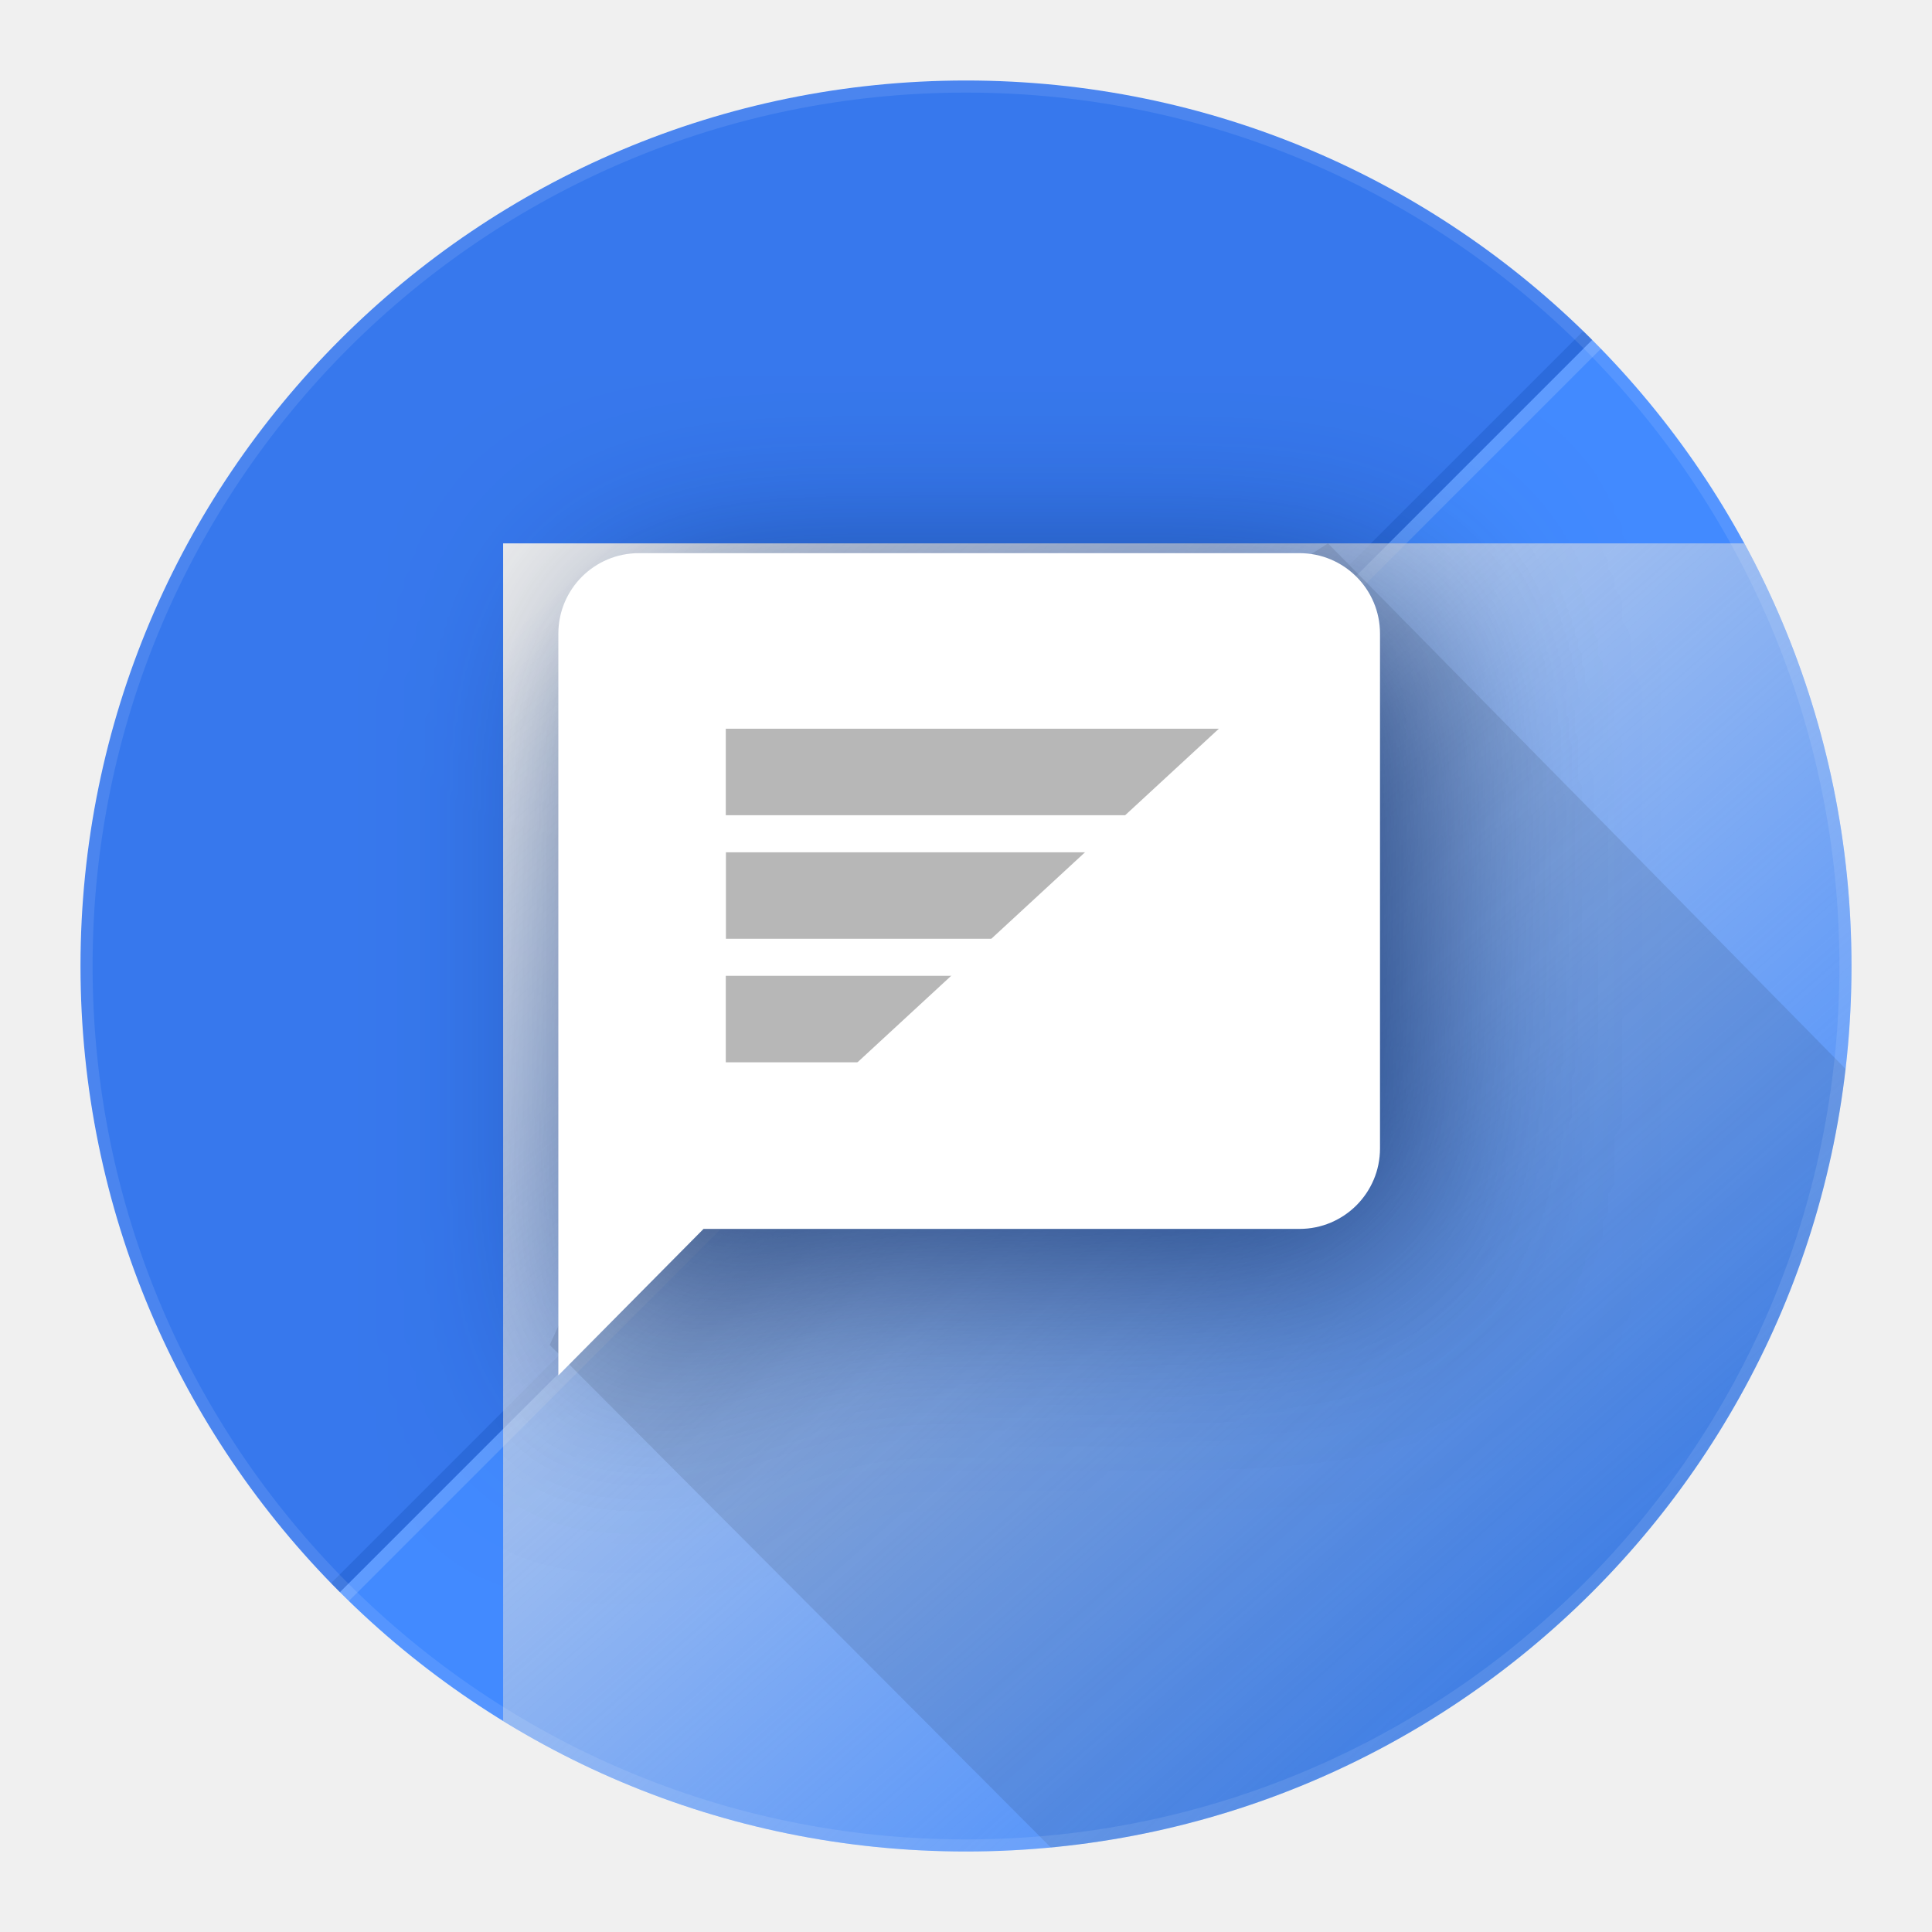
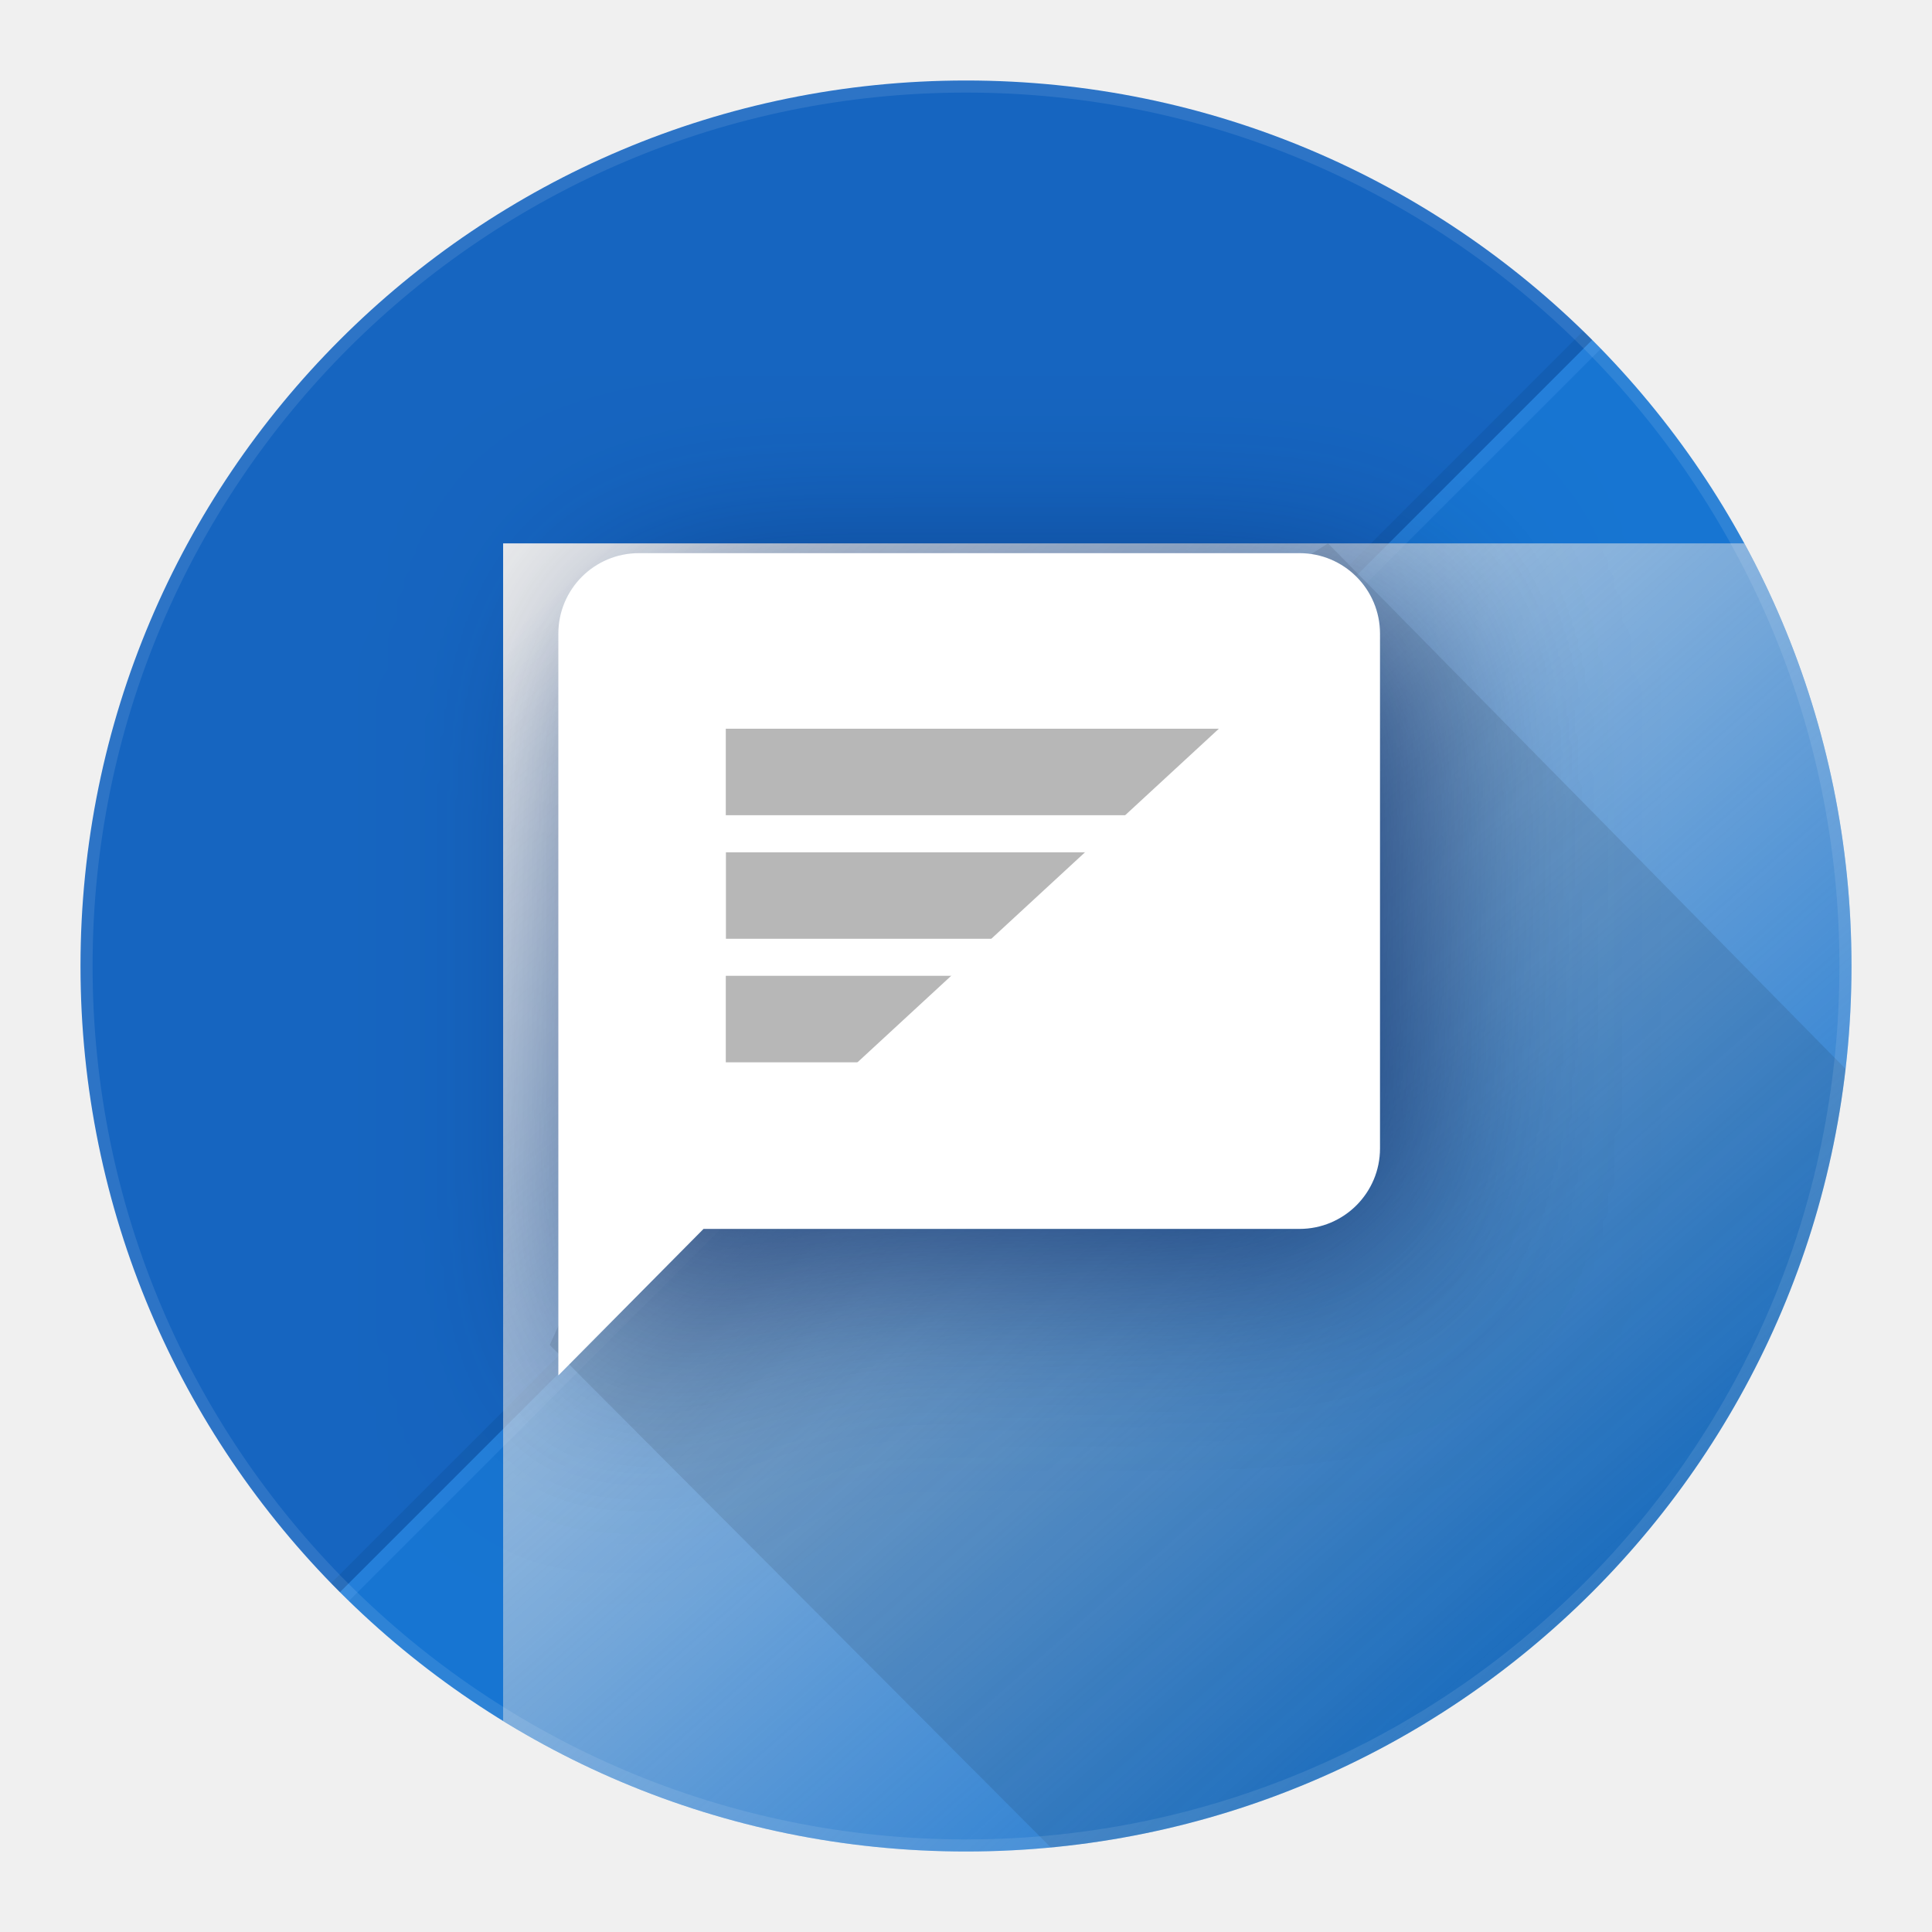
<svg xmlns="http://www.w3.org/2000/svg" xmlns:xlink="http://www.w3.org/1999/xlink" width="48px" height="48px" viewBox="0 0 48 48" version="1.1">
  <defs>
    <rect id="path-1" x="2" y="2" width="44" height="44" rx="22" />
    <rect id="path-3" x="0" y="0" width="48" height="48" />
    <linearGradient x1="4.893%" y1="1.925%" x2="63.814%" y2="66.474%" id="linearGradient-5">
      <stop stop-color="#EEEEEE" offset="0%" />
      <stop stop-color="#D8D8D8" stop-opacity="0" offset="100%" />
    </linearGradient>
    <rect id="path-6" x="0" y="0" width="42.842" height="41.684" />
    <path d="M4.979,17.032 L1.372,20.672 L1.372,15.032 L1.372,2.243 C1.372,1.138 2.268,0.243 3.372,0.243 L19.786,0.243 C20.89,0.243 21.786,1.138 21.786,2.243 L21.786,15.032 C21.786,16.137 20.89,17.032 19.786,17.032 L4.979,17.032 Z" id="path-8" />
    <filter x="-34.3%" y="-34.3%" width="178.4%" height="178.3%" filterUnits="objectBoundingBox" id="filter-9">
      <feOffset dx="1" dy="1" in="SourceAlpha" result="shadowOffsetOuter1" />
      <feGaussianBlur stdDeviation="2.5" in="shadowOffsetOuter1" result="shadowBlurOuter1" />
      <feColorMatrix values="0 0 0 0 0.008   0 0 0 0 0.141   0 0 0 0 0.384  0 0 0 0.75 0" type="matrix" in="shadowBlurOuter1" />
    </filter>
    <rect id="path-10" x="2" y="2" width="44" height="44" rx="22" />
  </defs>
  <g id="ic_launcher" stroke="none" stroke-width="1" fill="none" fill-rule="evenodd">
    <mask id="mask-2" fill="white">
      <use xlink:href="#path-1" />
    </mask>
    <use id="mask" fill="#FFFFFF" xlink:href="#path-1" />
    <g id="ic_launcher_background" mask="url(#mask-2)">
      <mask id="mask-4" fill="white">
        <use xlink:href="#path-3" />
      </mask>
-       <use id="dark-background" fill="#3778ED" fill-rule="evenodd" transform="translate(24, 24) scale(1, -1) translate(-24, -24) " xlink:href="#path-3" />
-       <polygon id="light-background" fill="#428AFF" fill-rule="evenodd" mask="url(#mask-4)" transform="translate(24, 24) scale(1, -1) translate(-24, -24) " points="0 0 48 48 48 0" />
-       <polygon id="light-line" fill="#5E9BFF" fill-rule="evenodd" mask="url(#mask-4)" transform="translate(24, 24) scale(1, -1) translate(-24, -24) " points="0 0 48 48 48 47.562 0.445 0" />
-       <polygon id="dark-line" fill="#2C6BDC" fill-rule="evenodd" mask="url(#mask-4)" transform="translate(24, 24) scale(1, -1) translate(-24, -24) " points="0 0 48 48 47.561 48 0 0.442" />
+       <use id="dark-background" fill="#1665C0" fill-rule="evenodd" transform="translate(24, 24) scale(1, -1) translate(-24, -24) " xlink:href="#path-3" />
+       <polygon id="light-background" fill="#1775D2" fill-rule="evenodd" mask="url(#mask-4)" transform="translate(24, 24) scale(1, -1) translate(-24, -24) " points="0 0 48 48 48 0" />
+       <polygon id="light-line" fill="#247FDA" fill-rule="evenodd" mask="url(#mask-4)" transform="translate(24, 24) scale(1, -1) translate(-24, -24) " points="0 0 48 48 48 47.562 0.445 0" />
+       <polygon id="dark-line" fill="#135EB3" fill-rule="evenodd" mask="url(#mask-4)" transform="translate(24, 24) scale(1, -1) translate(-24, -24) " points="0 0 48 48 47.561 48 0 0.442" />
    </g>
    <g id="ic_launcher_foreground" mask="url(#mask-2)">
      <g transform="translate(12.5, 13.5)">
        <g id="shadow" stroke-width="1" fill-rule="evenodd">
          <mask id="mask-7" fill="white">
            <use xlink:href="#path-6" />
          </mask>
          <use id="Mask" fill="url(#linearGradient-5)" xlink:href="#path-6" />
          <polygon fill-opacity="0.1" fill="#000000" mask="url(#mask-7)" points="1.158 19.915 22.863 41.684 42.842 41.684 42.842 22.692 20.493 0 5.976 9.346" />
        </g>
        <g id="message-bubble">
          <use fill="black" fill-opacity="1" filter="url(#filter-9)" xlink:href="#path-8" />
          <use fill="#FFFFFF" fill-rule="evenodd" xlink:href="#path-8" />
        </g>
        <g id="lines" stroke-width="1" fill-rule="evenodd" transform="translate(5.532164, 2.017802)">
          <rect id="bottom" fill="#B7B7B7" x="0" y="8.726" width="14.409" height="2.149" />
          <rect id="middle" fill="#B7B7B7" x="0.003" y="5.657" width="14.409" height="2.149" />
          <rect id="top" fill="#B7B7B7" x="0" y="2.587" width="14.409" height="2.149" />
          <polygon id="line-clip" fill="#FFFFFF" points="0 13.895 15.053 0 15.053 13.467" />
        </g>
      </g>
    </g>
    <mask id="mask-11" fill="white">
      <use xlink:href="#path-10" />
    </mask>
    <rect stroke-opacity="0.1" stroke="#FFFFFF" stroke-width="0.3" x="2.15" y="2.15" width="43.7" height="43.7" rx="21.85" />
  </g>
</svg>
